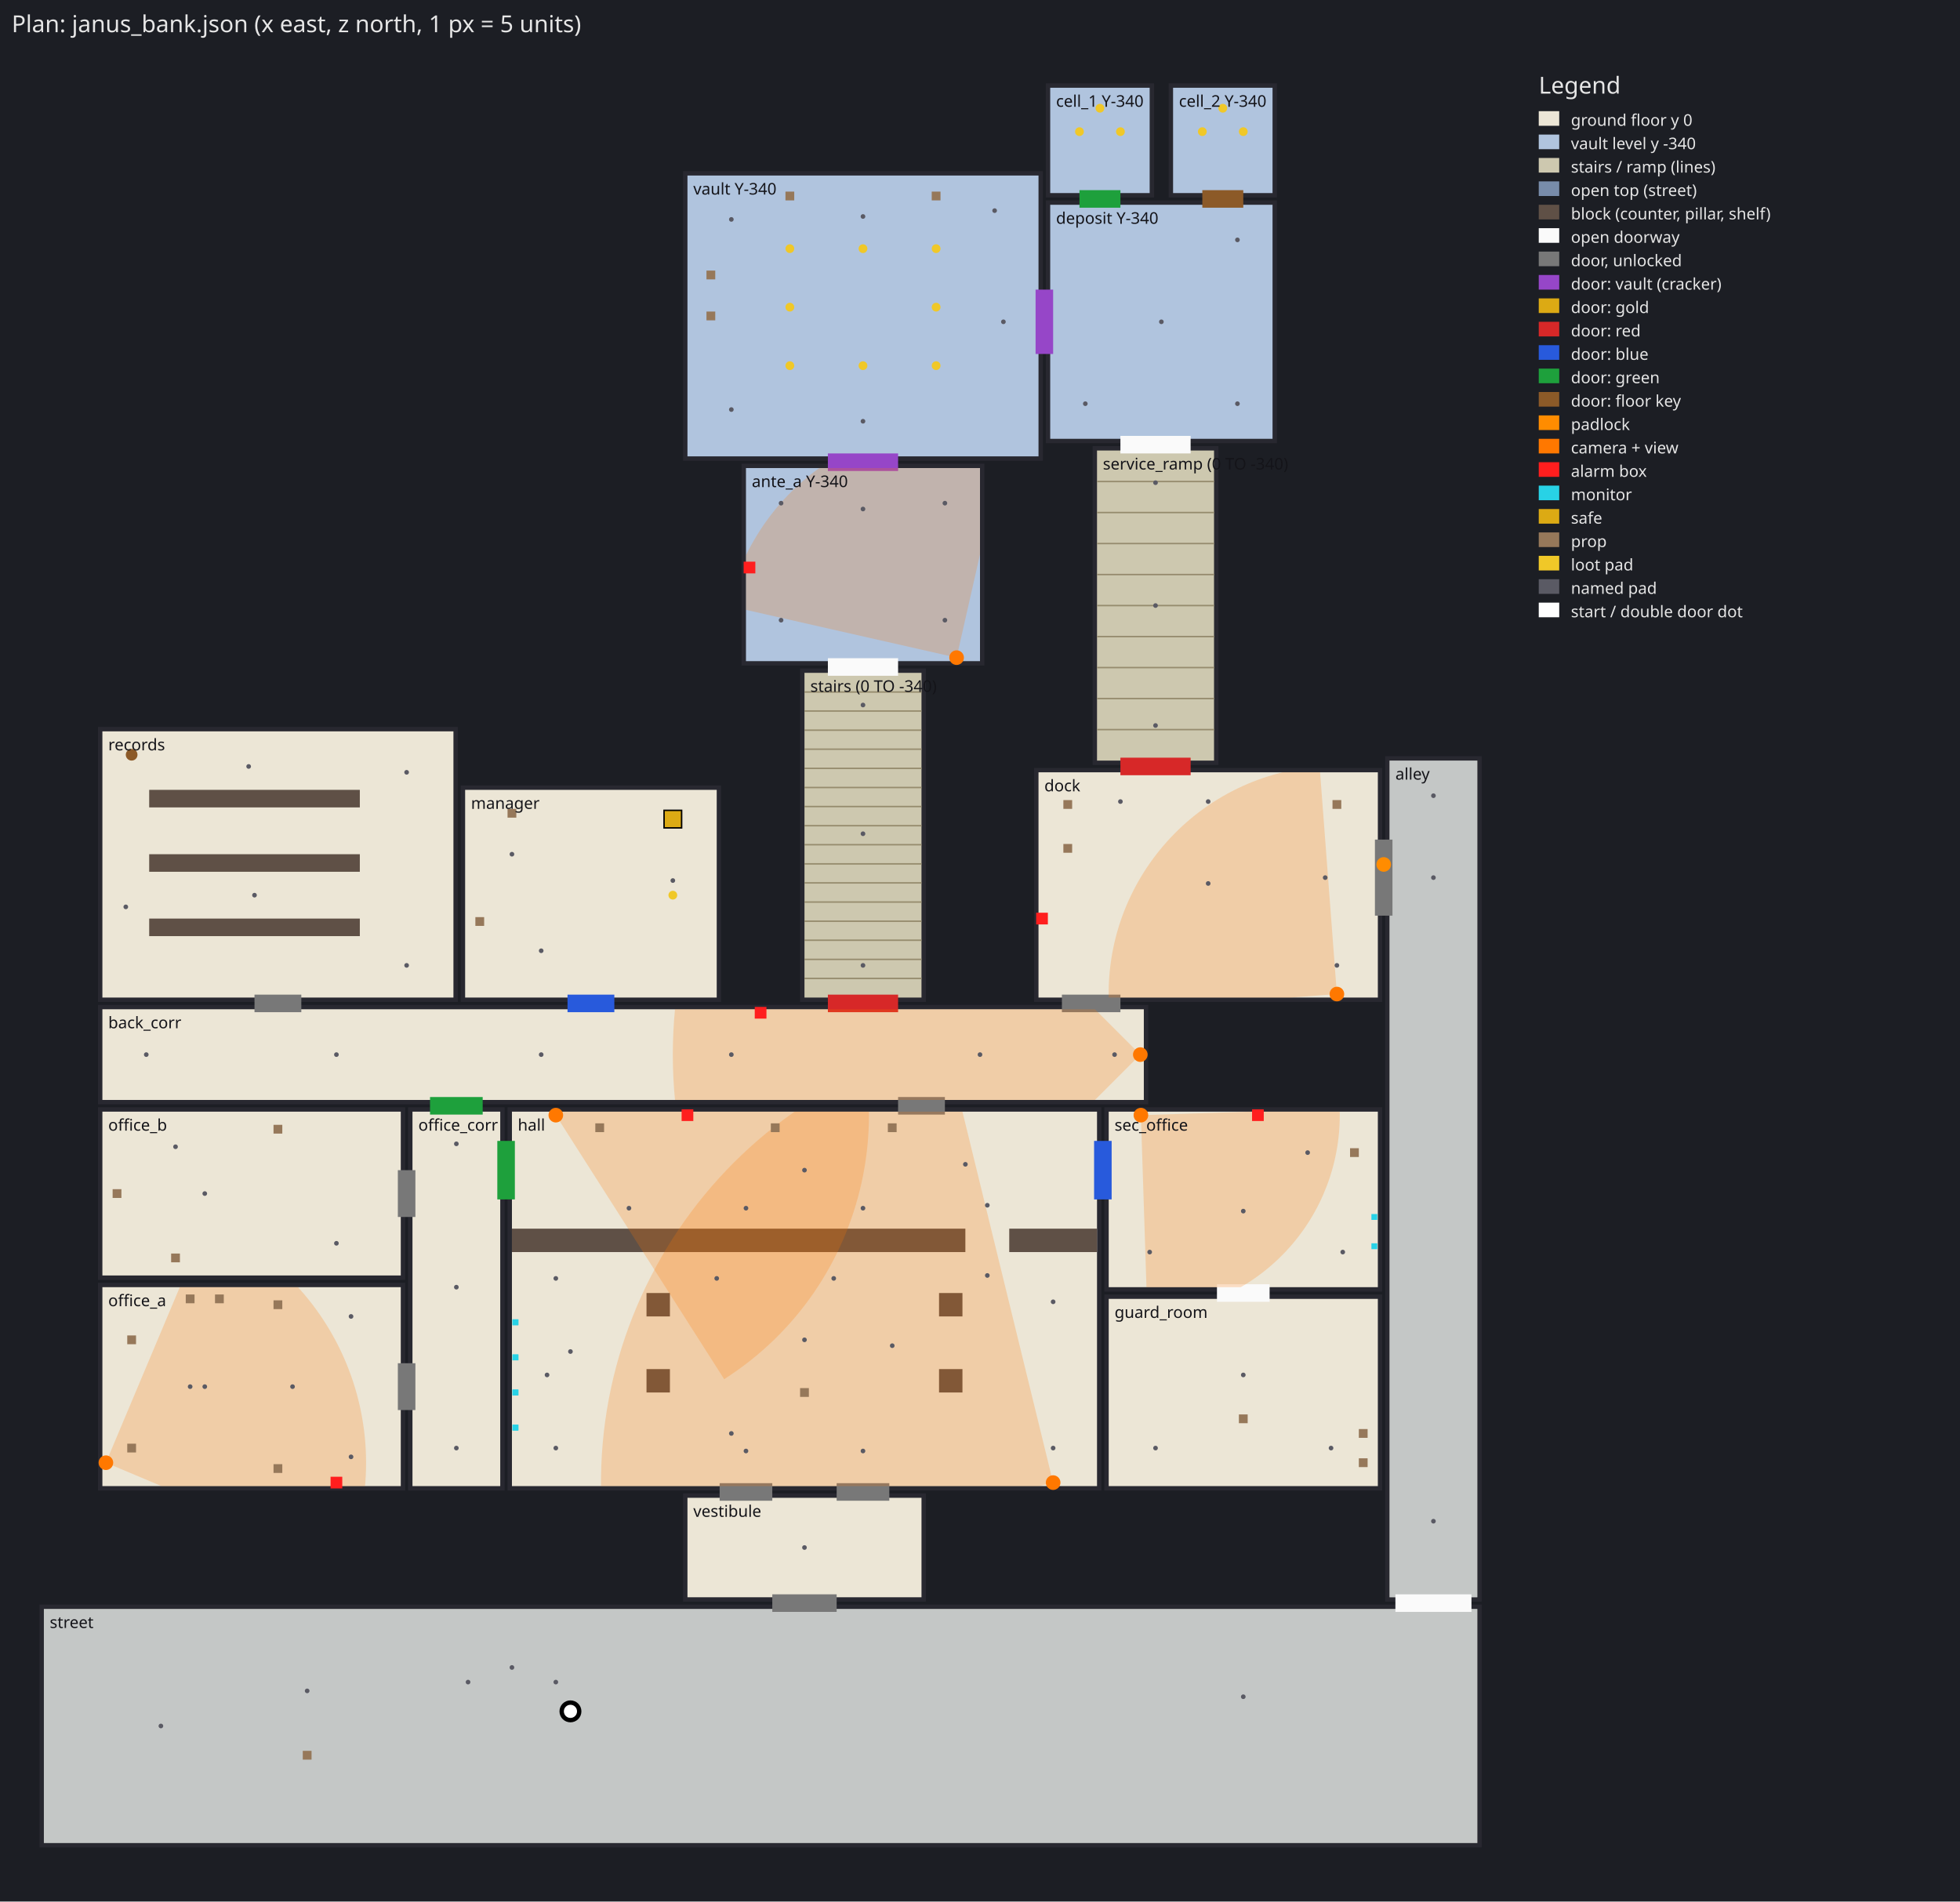
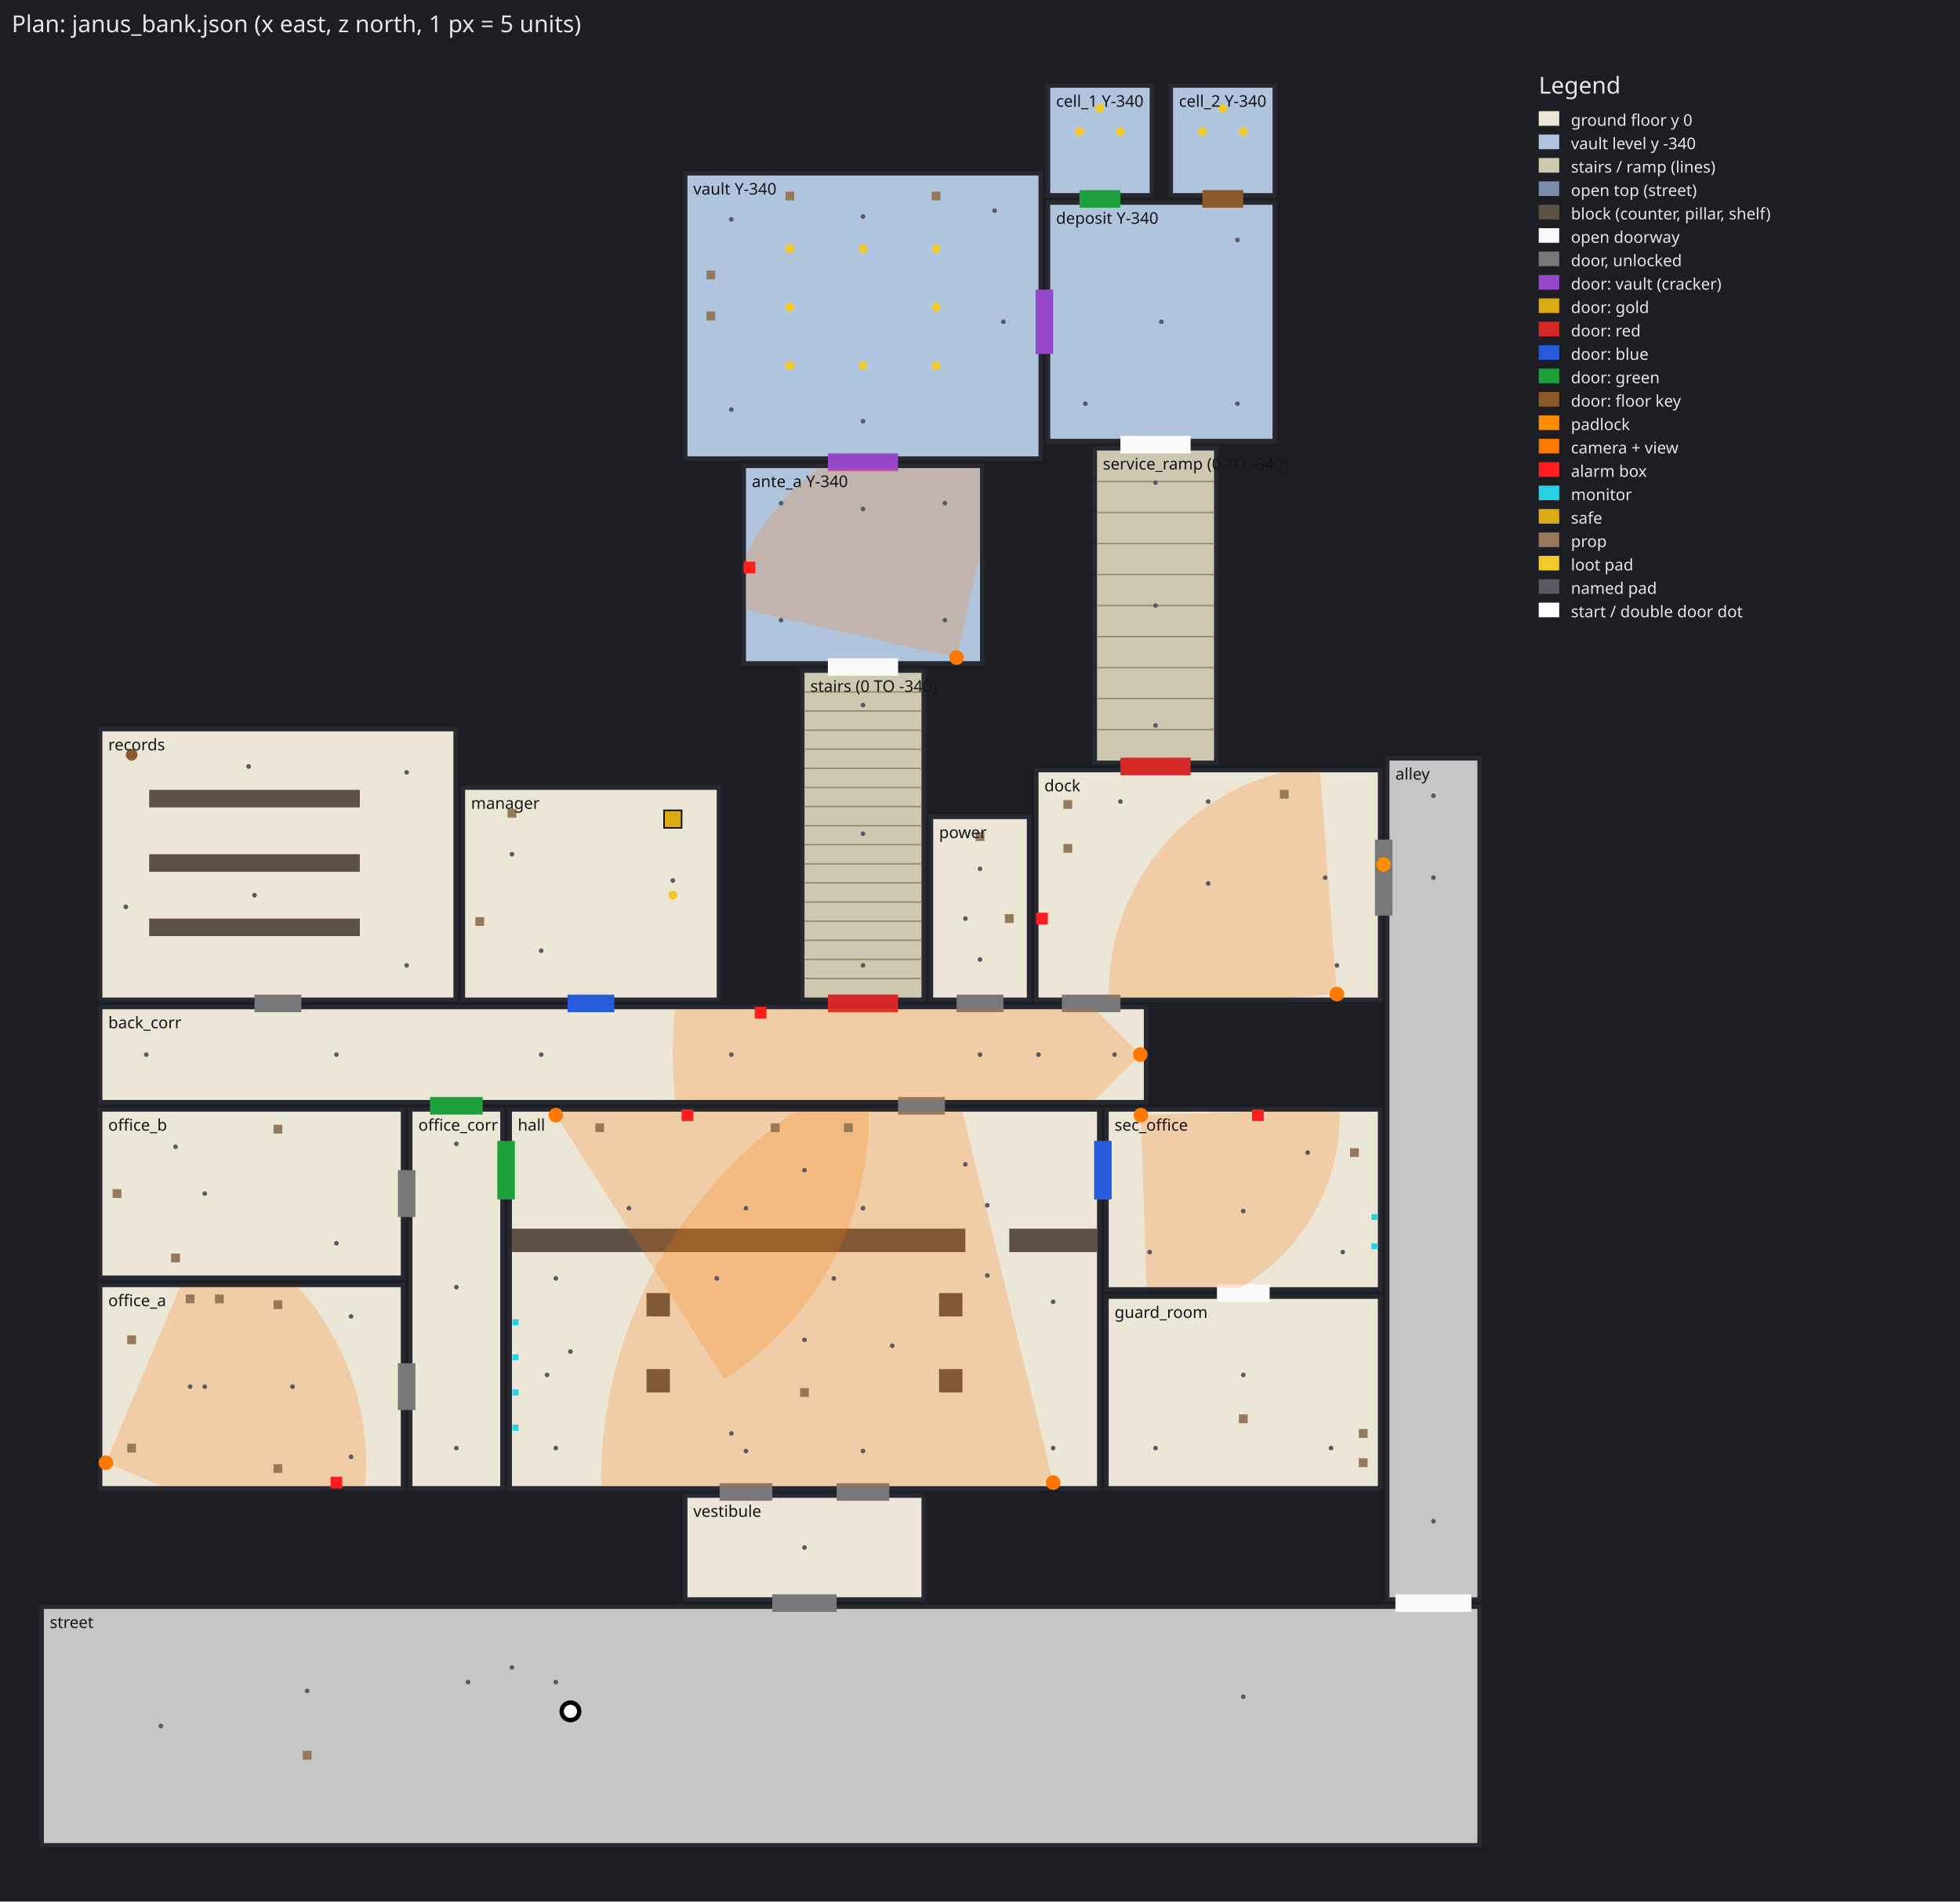
<svg xmlns="http://www.w3.org/2000/svg" width="1340" height="1300" font-family="sans-serif">
  <rect width="100%" height="100%" fill="rgb(28, 30, 36)" />
  <text x="8" y="22" fill="#e6e6e6" font-size="16">Plan: janus_bank.json (x east, z north, 1 px = 5 units)</text>
  <rect x="27.0" y="1097.0" width="986.0" height="166.0" fill="rgb(40, 40, 48)" />
  <rect x="30.0" y="1100.0" width="980.0" height="160.0" fill="rgb(236, 230, 214)" />
  <rect x="30.0" y="1100.0" width="980.0" height="160.0" fill="rgb(120, 140, 170)" fill-opacity="0.35" />
  <rect x="947.0" y="517.0" width="66.0" height="578.0" fill="rgb(40, 40, 48)" />
  <rect x="950.0" y="520.0" width="60.0" height="572.0" fill="rgb(236, 230, 214)" />
  <rect x="950.0" y="520.0" width="60.0" height="572.0" fill="rgb(120, 140, 170)" fill-opacity="0.35" />
  <rect x="467.0" y="1021.0" width="166.0" height="74.0" fill="rgb(40, 40, 48)" />
  <rect x="470.0" y="1024.0" width="160.0" height="68.0" fill="rgb(236, 230, 214)" />
  <rect x="347.0" y="757.0" width="406.0" height="262.0" fill="rgb(40, 40, 48)" />
  <rect x="350.0" y="760.0" width="400.0" height="256.0" fill="rgb(236, 230, 214)" />
  <rect x="350.0" y="840.0" width="310.0" height="16.0" fill="rgb(95, 80, 70)" />
  <rect x="690.0" y="840.0" width="60.0" height="16.0" fill="rgb(95, 80, 70)" />
  <rect x="442.0" y="936.0" width="16.0" height="16.0" fill="rgb(95, 80, 70)" />
  <rect x="642.0" y="936.0" width="16.0" height="16.0" fill="rgb(95, 80, 70)" />
  <rect x="442.0" y="884.0" width="16.0" height="16.0" fill="rgb(95, 80, 70)" />
  <rect x="642.0" y="884.0" width="16.0" height="16.0" fill="rgb(95, 80, 70)" />
  <rect x="279.0" y="757.0" width="66.0" height="262.0" fill="rgb(40, 40, 48)" />
  <rect x="282.0" y="760.0" width="60.0" height="256.0" fill="rgb(236, 230, 214)" />
  <rect x="67.0" y="877.0" width="210.0" height="142.0" fill="rgb(40, 40, 48)" />
  <rect x="70.0" y="880.0" width="204.0" height="136.0" fill="rgb(236, 230, 214)" />
  <rect x="67.0" y="757.0" width="210.0" height="118.0" fill="rgb(40, 40, 48)" />
  <rect x="70.0" y="760.0" width="204.0" height="112.0" fill="rgb(236, 230, 214)" />
  <rect x="67.0" y="687.0" width="718.0" height="68.0" fill="rgb(40, 40, 48)" />
  <rect x="70.0" y="690.0" width="712.0" height="62.0" fill="rgb(236, 230, 214)" />
  <rect x="67.0" y="497.0" width="246.0" height="188.0" fill="rgb(40, 40, 48)" />
  <rect x="70.0" y="500.0" width="240.0" height="182.0" fill="rgb(236, 230, 214)" />
  <rect x="102.0" y="628.0" width="144.0" height="12.0" fill="rgb(95, 80, 70)" />
  <rect x="102.0" y="584.0" width="144.0" height="12.0" fill="rgb(95, 80, 70)" />
  <rect x="102.0" y="540.0" width="144.0" height="12.0" fill="rgb(95, 80, 70)" />
  <rect x="315.0" y="537.0" width="178.0" height="148.0" fill="rgb(40, 40, 48)" />
  <rect x="318.0" y="540.0" width="172.0" height="142.0" fill="rgb(236, 230, 214)" />
  <rect x="755.0" y="757.0" width="190.0" height="126.0" fill="rgb(40, 40, 48)" />
  <rect x="758.0" y="760.0" width="184.0" height="120.0" fill="rgb(236, 230, 214)" />
  <rect x="755.0" y="885.0" width="190.0" height="134.0" fill="rgb(40, 40, 48)" />
  <rect x="758.0" y="888.0" width="184.0" height="128.0" fill="rgb(236, 230, 214)" />
  <rect x="707.0" y="525.0" width="238.0" height="160.0" fill="rgb(40, 40, 48)" />
  <rect x="710.0" y="528.0" width="232.0" height="154.0" fill="rgb(236, 230, 214)" />
  <rect x="547.0" y="457.0" width="86.0" height="228.0" fill="rgb(40, 40, 48)" />
  <rect x="550.0" y="460.0" width="80.0" height="222.0" fill="rgb(205, 200, 175)" />
  <line x1="550.0" y1="668.9" x2="630.0" y2="668.9" stroke="rgb(150,140,110)" stroke-width="1" />
  <line x1="550.0" y1="655.9" x2="630.0" y2="655.9" stroke="rgb(150,140,110)" stroke-width="1" />
  <line x1="550.0" y1="642.8" x2="630.0" y2="642.8" stroke="rgb(150,140,110)" stroke-width="1" />
  <line x1="550.0" y1="629.8" x2="630.0" y2="629.8" stroke="rgb(150,140,110)" stroke-width="1" />
  <line x1="550.0" y1="616.7" x2="630.0" y2="616.7" stroke="rgb(150,140,110)" stroke-width="1" />
  <line x1="550.0" y1="603.6" x2="630.0" y2="603.6" stroke="rgb(150,140,110)" stroke-width="1" />
  <line x1="550.0" y1="590.6" x2="630.0" y2="590.6" stroke="rgb(150,140,110)" stroke-width="1" />
  <line x1="550.0" y1="577.5" x2="630.0" y2="577.5" stroke="rgb(150,140,110)" stroke-width="1" />
  <line x1="550.0" y1="564.5" x2="630.0" y2="564.5" stroke="rgb(150,140,110)" stroke-width="1" />
  <line x1="550.0" y1="551.4" x2="630.0" y2="551.4" stroke="rgb(150,140,110)" stroke-width="1" />
  <line x1="550.0" y1="538.4" x2="630.0" y2="538.4" stroke="rgb(150,140,110)" stroke-width="1" />
  <line x1="550.0" y1="525.3" x2="630.0" y2="525.3" stroke="rgb(150,140,110)" stroke-width="1" />
  <line x1="550.0" y1="512.2" x2="630.0" y2="512.2" stroke="rgb(150,140,110)" stroke-width="1" />
  <line x1="550.0" y1="499.2" x2="630.0" y2="499.2" stroke="rgb(150,140,110)" stroke-width="1" />
  <line x1="550.0" y1="486.1" x2="630.0" y2="486.1" stroke="rgb(150,140,110)" stroke-width="1" />
  <line x1="550.0" y1="473.1" x2="630.0" y2="473.1" stroke="rgb(150,140,110)" stroke-width="1" />
  <rect x="507.0" y="317.0" width="166.0" height="138.0" fill="rgb(40, 40, 48)" />
  <rect x="510.0" y="320.0" width="160.0" height="132.0" fill="rgb(176, 196, 222)" />
  <rect x="467.0" y="117.0" width="246.0" height="198.0" fill="rgb(40, 40, 48)" />
  <rect x="470.0" y="120.0" width="240.0" height="192.0" fill="rgb(176, 196, 222)" />
  <rect x="715.0" y="137.0" width="158.0" height="166.0" fill="rgb(40, 40, 48)" />
  <rect x="718.0" y="140.0" width="152.0" height="160.0" fill="rgb(176, 196, 222)" />
  <rect x="715.0" y="57.0" width="74.0" height="78.0" fill="rgb(40, 40, 48)" />
  <rect x="718.0" y="60.0" width="68.0" height="72.0" fill="rgb(176, 196, 222)" />
  <rect x="799.0" y="57.0" width="74.0" height="78.0" fill="rgb(40, 40, 48)" />
  <rect x="802.0" y="60.0" width="68.0" height="72.0" fill="rgb(176, 196, 222)" />
  <rect x="747.0" y="305.0" width="86.0" height="218.0" fill="rgb(40, 40, 48)" />
  <rect x="750.0" y="308.0" width="80.0" height="212.0" fill="rgb(205, 200, 175)" />
  <line x1="750.0" y1="498.8" x2="830.0" y2="498.8" stroke="rgb(150,140,110)" stroke-width="1" />
  <line x1="750.0" y1="477.6" x2="830.0" y2="477.6" stroke="rgb(150,140,110)" stroke-width="1" />
  <line x1="750.0" y1="456.4" x2="830.0" y2="456.4" stroke="rgb(150,140,110)" stroke-width="1" />
  <line x1="750.0" y1="435.2" x2="830.0" y2="435.2" stroke="rgb(150,140,110)" stroke-width="1" />
  <line x1="750.0" y1="414.0" x2="830.0" y2="414.0" stroke="rgb(150,140,110)" stroke-width="1" />
  <line x1="750.0" y1="392.8" x2="830.0" y2="392.8" stroke="rgb(150,140,110)" stroke-width="1" />
  <line x1="750.0" y1="371.6" x2="830.0" y2="371.6" stroke="rgb(150,140,110)" stroke-width="1" />
  <line x1="750.0" y1="350.4" x2="830.0" y2="350.4" stroke="rgb(150,140,110)" stroke-width="1" />
  <line x1="750.0" y1="329.2" x2="830.0" y2="329.2" stroke="rgb(150,140,110)" stroke-width="1" />
+   <rect x="635.0" y="557.0" width="70.0" height="128.0" fill="rgb(40, 40, 48)" />
+   <rect x="638.0" y="560.0" width="64.0" height="122.0" fill="rgb(236, 230, 214)" />
  <rect x="954.0" y="1090.0" width="52.0" height="12.0" fill="rgb(250, 250, 250)" />
  <rect x="528.0" y="1090.0" width="44.0" height="12.0" fill="rgb(120, 120, 120)" />
  <rect x="492.0" y="1014.0" width="36.0" height="12.0" fill="rgb(120, 120, 120)" />
  <rect x="572.0" y="1014.0" width="36.0" height="12.0" fill="rgb(120, 120, 120)" />
  <rect x="340.0" y="780.0" width="12.0" height="40.0" fill="rgb(30, 160, 60)" />
  <rect x="748.0" y="780.0" width="12.0" height="40.0" fill="rgb(40, 90, 220)" />
  <rect x="614.0" y="750.0" width="32.0" height="12.0" fill="rgb(120, 120, 120)" />
  <rect x="272.0" y="932.0" width="12.0" height="32.0" fill="rgb(120, 120, 120)" />
  <rect x="272.0" y="800.0" width="12.0" height="32.0" fill="rgb(120, 120, 120)" />
  <rect x="294.0" y="750.0" width="36.0" height="12.0" fill="rgb(30, 160, 60)" />
  <rect x="832.0" y="878.0" width="36.0" height="12.0" fill="rgb(250, 250, 250)" />
  <rect x="174.0" y="680.0" width="32.0" height="12.0" fill="rgb(120, 120, 120)" />
  <rect x="388.0" y="680.0" width="32.0" height="12.0" fill="rgb(40, 90, 220)" />
  <rect x="566.0" y="680.0" width="48.0" height="12.0" fill="rgb(215, 40, 40)" />
  <rect x="726.0" y="680.0" width="40.0" height="12.0" fill="rgb(120, 120, 120)" />
  <rect x="940.0" y="574.0" width="12.0" height="52.0" fill="rgb(120, 120, 120)" />
  <circle cx="946.0" cy="591.0" r="5" fill="rgb(255,140,0)" />
  <rect x="566.0" y="450.0" width="48.0" height="12.0" fill="rgb(250, 250, 250)" />
  <rect x="566.0" y="310.0" width="48.0" height="12.0" fill="rgb(150, 70, 200)" />
  <rect x="708.0" y="198.0" width="12.0" height="44.0" fill="rgb(150, 70, 200)" />
  <rect x="738.0" y="130.0" width="28.0" height="12.0" fill="rgb(30, 160, 60)" />
  <rect x="822.0" y="130.0" width="28.0" height="12.0" fill="rgb(140, 90, 40)" />
  <rect x="766.0" y="518.0" width="48.0" height="12.0" fill="rgb(215, 40, 40)" />
  <rect x="766.0" y="298.0" width="48.0" height="12.0" fill="rgb(250, 250, 250)" />
+   <rect x="654.0" y="680.0" width="32.0" height="12.0" fill="rgb(120, 120, 120)" />
  <rect x="207.0" y="1197.0" width="6" height="6" fill="rgb(150,120,90)" />
  <circle cx="350.0" cy="1140.0" r="1.6" fill="rgb(90, 90, 100)" />
  <circle cx="380.0" cy="1150.0" r="1.6" fill="rgb(90, 90, 100)" />
  <circle cx="320.0" cy="1150.0" r="1.6" fill="rgb(90, 90, 100)" />
  <circle cx="210.0" cy="1156.0" r="1.6" fill="rgb(90, 90, 100)" />
  <circle cx="850.0" cy="1160.0" r="1.6" fill="rgb(90, 90, 100)" />
  <circle cx="110.0" cy="1180.0" r="1.6" fill="rgb(90, 90, 100)" />
  <circle cx="980.0" cy="1040.0" r="1.6" fill="rgb(90, 90, 100)" />
  <circle cx="980.0" cy="600.0" r="1.6" fill="rgb(90, 90, 100)" />
  <circle cx="980.0" cy="544.0" r="1.6" fill="rgb(90, 90, 100)" />
  <circle cx="550.0" cy="1058.0" r="1.6" fill="rgb(90, 90, 100)" />
  <clipPath id="clip_cam_hall_s">
    <rect x="350.0" y="760.0" width="400.0" height="256.0" />
  </clipPath>
  <path d="M720.0 1013.6 L419.8 1087.0 A309.1 309.1 0 0 1 646.6 713.4 Z" fill="rgb(255, 120, 0)" fill-opacity="0.22" clip-path="url(#clip_cam_hall_s)" />
  <circle cx="720.0" cy="1013.6" r="5" fill="rgb(255, 120, 0)" />
  <clipPath id="clip_cam_hall_n">
    <rect x="350.0" y="760.0" width="400.0" height="256.0" />
  </clipPath>
  <path d="M380.0 762.4 L560.5 647.3 A214.1 214.1 0 0 1 495.1 942.9 Z" fill="rgb(255, 120, 0)" fill-opacity="0.22" clip-path="url(#clip_cam_hall_n)" />
  <circle cx="380.0" cy="762.4" r="5" fill="rgb(255, 120, 0)" />
  <rect x="466.0" y="758.4" width="8" height="8" fill="rgb(255, 30, 30)" />
  <rect x="350.4" y="974.0" width="4" height="4" fill="rgb(40, 210, 230)" />
  <rect x="350.4" y="950.0" width="4" height="4" fill="rgb(40, 210, 230)" />
  <rect x="350.4" y="926.0" width="4" height="4" fill="rgb(40, 210, 230)" />
  <rect x="350.4" y="902.0" width="4" height="4" fill="rgb(40, 210, 230)" />
  <rect x="350.4" y="974.0" width="4" height="4" fill="rgb(40, 210, 230)" />
  <rect x="350.4" y="950.0" width="4" height="4" fill="rgb(40, 210, 230)" />
  <rect x="350.4" y="926.0" width="4" height="4" fill="rgb(40, 210, 230)" />
  <rect x="350.4" y="902.0" width="4" height="4" fill="rgb(40, 210, 230)" />
  <rect x="407.0" y="768.0" width="6" height="6" fill="rgb(150,120,90)" />
  <rect x="527.0" y="768.0" width="6" height="6" fill="rgb(150,120,90)" />
-   <rect x="607.0" y="768.0" width="6" height="6" fill="rgb(150,120,90)" />
+   <rect x="577.0" y="768.0" width="6" height="6" fill="rgb(150,120,90)" />
  <rect x="547.0" y="949.0" width="6" height="6" fill="rgb(150,120,90)" />
  <circle cx="675.0" cy="872.0" r="1.6" fill="rgb(90, 90, 100)" />
  <circle cx="675.0" cy="824.0" r="1.6" fill="rgb(90, 90, 100)" />
  <circle cx="430.0" cy="826.0" r="1.6" fill="rgb(90, 90, 100)" />
  <circle cx="510.0" cy="826.0" r="1.6" fill="rgb(90, 90, 100)" />
  <circle cx="590.0" cy="826.0" r="1.6" fill="rgb(90, 90, 100)" />
  <circle cx="550.0" cy="800.0" r="1.6" fill="rgb(90, 90, 100)" />
  <circle cx="660.0" cy="796.0" r="1.6" fill="rgb(90, 90, 100)" />
  <circle cx="490.0" cy="874.0" r="1.6" fill="rgb(90, 90, 100)" />
  <circle cx="570.0" cy="874.0" r="1.6" fill="rgb(90, 90, 100)" />
  <circle cx="610.0" cy="920.0" r="1.6" fill="rgb(90, 90, 100)" />
  <circle cx="500.0" cy="980.0" r="1.6" fill="rgb(90, 90, 100)" />
  <circle cx="390.0" cy="924.0" r="1.6" fill="rgb(90, 90, 100)" />
  <circle cx="550.0" cy="916.0" r="1.6" fill="rgb(90, 90, 100)" />
  <circle cx="380.0" cy="990.0" r="1.6" fill="rgb(90, 90, 100)" />
  <circle cx="720.0" cy="990.0" r="1.6" fill="rgb(90, 90, 100)" />
  <circle cx="720.0" cy="890.0" r="1.6" fill="rgb(90, 90, 100)" />
  <circle cx="380.0" cy="874.0" r="1.6" fill="rgb(90, 90, 100)" />
  <circle cx="510.0" cy="992.0" r="1.6" fill="rgb(90, 90, 100)" />
  <circle cx="590.0" cy="992.0" r="1.6" fill="rgb(90, 90, 100)" />
  <circle cx="374.0" cy="940.0" r="1.6" fill="rgb(90, 90, 100)" />
  <circle cx="312.0" cy="990.0" r="1.6" fill="rgb(90, 90, 100)" />
  <circle cx="312.0" cy="880.0" r="1.6" fill="rgb(90, 90, 100)" />
  <circle cx="312.0" cy="782.0" r="1.6" fill="rgb(90, 90, 100)" />
  <clipPath id="clip_cam_offices">
    <rect x="70.0" y="880.0" width="204.0" height="136.0" />
  </clipPath>
  <path d="M72.4 1000.0 L141.4 836.1 A177.8 177.8 0 0 1 236.3 1069.0 Z" fill="rgb(255, 120, 0)" fill-opacity="0.22" clip-path="url(#clip_cam_offices)" />
  <circle cx="72.4" cy="1000.0" r="5" fill="rgb(255, 120, 0)" />
  <rect x="226.0" y="1009.6" width="8" height="8" fill="rgb(255, 30, 30)" />
  <rect x="87.0" y="987.0" width="6" height="6" fill="rgb(150,120,90)" />
  <rect x="87.0" y="913.0" width="6" height="6" fill="rgb(150,120,90)" />
  <rect x="187.0" y="1001.0" width="6" height="6" fill="rgb(150,120,90)" />
  <rect x="187.0" y="889.0" width="6" height="6" fill="rgb(150,120,90)" />
  <rect x="127.0" y="885.0" width="6" height="6" fill="rgb(150,120,90)" />
  <rect x="147.0" y="885.0" width="6" height="6" fill="rgb(150,120,90)" />
  <circle cx="200.0" cy="948.0" r="1.6" fill="rgb(90, 90, 100)" />
  <circle cx="140.0" cy="948.0" r="1.6" fill="rgb(90, 90, 100)" />
  <circle cx="240.0" cy="900.0" r="1.6" fill="rgb(90, 90, 100)" />
  <circle cx="240.0" cy="996.0" r="1.6" fill="rgb(90, 90, 100)" />
  <circle cx="130.0" cy="948.0" r="1.6" fill="rgb(90, 90, 100)" />
  <rect x="117.0" y="857.0" width="6" height="6" fill="rgb(150,120,90)" />
  <rect x="187.0" y="769.0" width="6" height="6" fill="rgb(150,120,90)" />
  <rect x="77.0" y="813.0" width="6" height="6" fill="rgb(150,120,90)" />
  <circle cx="140.0" cy="816.0" r="1.6" fill="rgb(90, 90, 100)" />
  <circle cx="230.0" cy="850.0" r="1.6" fill="rgb(90, 90, 100)" />
  <circle cx="120.0" cy="784.0" r="1.6" fill="rgb(90, 90, 100)" />
  <clipPath id="clip_cam_corridor">
    <rect x="70.0" y="690.0" width="712.0" height="62.0" />
  </clipPath>
  <path d="M779.6 721.0 L553.6 947.0 A319.6 319.6 0 0 1 553.6 495.0 Z" fill="rgb(255, 120, 0)" fill-opacity="0.22" clip-path="url(#clip_cam_corridor)" />
  <circle cx="779.6" cy="721.0" r="5" fill="rgb(255, 120, 0)" />
  <rect x="516.0" y="688.4" width="8" height="8" fill="rgb(255, 30, 30)" />
  <circle cx="100.0" cy="721.0" r="1.6" fill="rgb(90, 90, 100)" />
  <circle cx="230.0" cy="721.0" r="1.6" fill="rgb(90, 90, 100)" />
  <circle cx="370.0" cy="721.0" r="1.6" fill="rgb(90, 90, 100)" />
  <circle cx="500.0" cy="721.0" r="1.6" fill="rgb(90, 90, 100)" />
  <circle cx="670.0" cy="721.0" r="1.6" fill="rgb(90, 90, 100)" />
  <circle cx="762.0" cy="721.0" r="1.6" fill="rgb(90, 90, 100)" />
+   <circle cx="710.0" cy="721.0" r="1.6" fill="rgb(90, 90, 100)" />
  <circle cx="90.0" cy="516.0" r="4" fill="rgb(140, 90, 40)" />
  <circle cx="278.0" cy="660.0" r="1.6" fill="rgb(90, 90, 100)" />
  <circle cx="278.0" cy="528.0" r="1.6" fill="rgb(90, 90, 100)" />
  <circle cx="170.0" cy="524.0" r="1.6" fill="rgb(90, 90, 100)" />
  <circle cx="86.0" cy="620.0" r="1.6" fill="rgb(90, 90, 100)" />
  <circle cx="174.0" cy="612.0" r="1.6" fill="rgb(90, 90, 100)" />
  <rect x="454.0" y="554.0" width="12" height="12" fill="rgb(220,170,20)" stroke="black" />
  <rect x="347.0" y="553.0" width="6" height="6" fill="rgb(150,120,90)" />
  <rect x="325.0" y="627.0" width="6" height="6" fill="rgb(150,120,90)" />
  <circle cx="350.0" cy="584.0" r="1.6" fill="rgb(90, 90, 100)" />
  <circle cx="370.0" cy="650.0" r="1.6" fill="rgb(90, 90, 100)" />
  <circle cx="460.0" cy="602.0" r="1.6" fill="rgb(90, 90, 100)" />
  <circle cx="460.0" cy="612.0" r="3" fill="rgb(240, 200, 40)" />
  <clipPath id="clip_cam_security">
    <rect x="758.0" y="760.0" width="184.0" height="120.0" />
  </clipPath>
  <path d="M780.0 762.4 L915.9 758.0 A135.9 135.9 0 0 1 784.4 898.3 Z" fill="rgb(255, 120, 0)" fill-opacity="0.22" clip-path="url(#clip_cam_security)" />
  <circle cx="780.0" cy="762.4" r="5" fill="rgb(255, 120, 0)" />
  <rect x="856.0" y="758.4" width="8" height="8" fill="rgb(255, 30, 30)" />
  <rect x="923.0" y="785.0" width="6" height="6" fill="rgb(150,120,90)" />
  <rect x="937.6" y="850.0" width="4" height="4" fill="rgb(40, 210, 230)" />
  <rect x="937.6" y="830.0" width="4" height="4" fill="rgb(40, 210, 230)" />
  <circle cx="894.0" cy="788.0" r="1.6" fill="rgb(90, 90, 100)" />
  <circle cx="850.0" cy="828.0" r="1.6" fill="rgb(90, 90, 100)" />
  <circle cx="786.0" cy="856.0" r="1.6" fill="rgb(90, 90, 100)" />
  <circle cx="918.0" cy="856.0" r="1.6" fill="rgb(90, 90, 100)" />
  <rect x="929.0" y="997.0" width="6" height="6" fill="rgb(150,120,90)" />
  <rect x="929.0" y="977.0" width="6" height="6" fill="rgb(150,120,90)" />
  <rect x="847.0" y="967.0" width="6" height="6" fill="rgb(150,120,90)" />
  <circle cx="790.0" cy="990.0" r="1.6" fill="rgb(90, 90, 100)" />
  <circle cx="910.0" cy="990.0" r="1.6" fill="rgb(90, 90, 100)" />
  <circle cx="850.0" cy="940.0" r="1.6" fill="rgb(90, 90, 100)" />
  <clipPath id="clip_cam_dock">
    <rect x="710.0" y="528.0" width="232.0" height="154.0" />
  </clipPath>
  <path d="M914.0 679.6 L758.4 691.4 A156.0 156.0 0 0 1 902.2 524.0 Z" fill="rgb(255, 120, 0)" fill-opacity="0.22" clip-path="url(#clip_cam_dock)" />
  <circle cx="914.0" cy="679.6" r="5" fill="rgb(255, 120, 0)" />
  <rect x="708.4" y="624.0" width="8" height="8" fill="rgb(255, 30, 30)" />
  <rect x="727.0" y="577.0" width="6" height="6" fill="rgb(150,120,90)" />
  <rect x="727.0" y="547.0" width="6" height="6" fill="rgb(150,120,90)" />
-   <rect x="911.0" y="547.0" width="6" height="6" fill="rgb(150,120,90)" />
+   <rect x="875.0" y="540.0" width="6" height="6" fill="rgb(150,120,90)" />
  <circle cx="826.0" cy="604.0" r="1.6" fill="rgb(90, 90, 100)" />
  <circle cx="906.0" cy="600.0" r="1.6" fill="rgb(90, 90, 100)" />
  <circle cx="766.0" cy="548.0" r="1.6" fill="rgb(90, 90, 100)" />
  <circle cx="914.0" cy="660.0" r="1.6" fill="rgb(90, 90, 100)" />
  <circle cx="826.0" cy="548.0" r="1.6" fill="rgb(90, 90, 100)" />
  <circle cx="590.0" cy="660.0" r="1.6" fill="rgb(90, 90, 100)" />
  <circle cx="590.0" cy="570.0" r="1.6" fill="rgb(90, 90, 100)" />
  <circle cx="590.0" cy="482.0" r="1.6" fill="rgb(90, 90, 100)" />
  <clipPath id="clip_cam_vault">
    <rect x="510.0" y="320.0" width="160.0" height="132.0" />
  </clipPath>
  <path d="M654.0 449.6 L497.9 414.2 A160.1 160.1 0 0 1 689.4 293.5 Z" fill="rgb(255, 120, 0)" fill-opacity="0.22" clip-path="url(#clip_cam_vault)" />
  <circle cx="654.0" cy="449.6" r="5" fill="rgb(255, 120, 0)" />
  <rect x="508.4" y="384.0" width="8" height="8" fill="rgb(255, 30, 30)" />
  <circle cx="590.0" cy="348.0" r="1.6" fill="rgb(90, 90, 100)" />
  <circle cx="534.0" cy="424.0" r="1.6" fill="rgb(90, 90, 100)" />
  <circle cx="646.0" cy="424.0" r="1.6" fill="rgb(90, 90, 100)" />
  <circle cx="534.0" cy="344.0" r="1.6" fill="rgb(90, 90, 100)" />
  <circle cx="646.0" cy="344.0" r="1.6" fill="rgb(90, 90, 100)" />
  <rect x="483.0" y="213.0" width="6" height="6" fill="rgb(150,120,90)" />
  <rect x="483.0" y="185.0" width="6" height="6" fill="rgb(150,120,90)" />
  <rect x="537.0" y="131.0" width="6" height="6" fill="rgb(150,120,90)" />
  <rect x="637.0" y="131.0" width="6" height="6" fill="rgb(150,120,90)" />
  <circle cx="590.0" cy="288.0" r="1.6" fill="rgb(90, 90, 100)" />
  <circle cx="686.0" cy="220.0" r="1.6" fill="rgb(90, 90, 100)" />
  <circle cx="590.0" cy="148.0" r="1.6" fill="rgb(90, 90, 100)" />
  <circle cx="500.0" cy="280.0" r="1.6" fill="rgb(90, 90, 100)" />
  <circle cx="500.0" cy="150.0" r="1.6" fill="rgb(90, 90, 100)" />
  <circle cx="680.0" cy="144.0" r="1.6" fill="rgb(90, 90, 100)" />
  <circle cx="540.0" cy="250.0" r="3" fill="rgb(240, 200, 40)" />
  <circle cx="590.0" cy="250.0" r="3" fill="rgb(240, 200, 40)" />
  <circle cx="640.0" cy="250.0" r="3" fill="rgb(240, 200, 40)" />
  <circle cx="540.0" cy="210.0" r="3" fill="rgb(240, 200, 40)" />
  <circle cx="640.0" cy="210.0" r="3" fill="rgb(240, 200, 40)" />
  <circle cx="540.0" cy="170.0" r="3" fill="rgb(240, 200, 40)" />
  <circle cx="590.0" cy="170.0" r="3" fill="rgb(240, 200, 40)" />
  <circle cx="640.0" cy="170.0" r="3" fill="rgb(240, 200, 40)" />
  <circle cx="794.0" cy="220.0" r="1.6" fill="rgb(90, 90, 100)" />
  <circle cx="742.0" cy="276.0" r="1.6" fill="rgb(90, 90, 100)" />
  <circle cx="846.0" cy="276.0" r="1.6" fill="rgb(90, 90, 100)" />
  <circle cx="846.0" cy="164.0" r="1.6" fill="rgb(90, 90, 100)" />
  <circle cx="738.0" cy="90.0" r="3" fill="rgb(240, 200, 40)" />
  <circle cx="766.0" cy="90.0" r="3" fill="rgb(240, 200, 40)" />
  <circle cx="752.0" cy="74.0" r="3" fill="rgb(240, 200, 40)" />
  <circle cx="822.0" cy="90.0" r="3" fill="rgb(240, 200, 40)" />
  <circle cx="850.0" cy="90.0" r="3" fill="rgb(240, 200, 40)" />
  <circle cx="836.0" cy="74.0" r="3" fill="rgb(240, 200, 40)" />
  <circle cx="790.0" cy="496.0" r="1.6" fill="rgb(90, 90, 100)" />
  <circle cx="790.0" cy="414.0" r="1.6" fill="rgb(90, 90, 100)" />
  <circle cx="790.0" cy="330.0" r="1.6" fill="rgb(90, 90, 100)" />
+   <rect x="667.0" y="569.0" width="6" height="6" fill="rgb(150,120,90)" />
+   <rect x="687.0" y="625.0" width="6" height="6" fill="rgb(150,120,90)" />
+   <circle cx="670.0" cy="656.0" r="1.6" fill="rgb(90, 90, 100)" />
+   <circle cx="670.0" cy="594.0" r="1.6" fill="rgb(90, 90, 100)" />
+   <circle cx="660.0" cy="628.0" r="1.6" fill="rgb(90, 90, 100)" />
  <circle cx="390.0" cy="1170.0" r="6" fill="white" stroke="black" stroke-width="3" />
  <text x="34.0" y="1113.0" font-size="11" fill="rgb(20, 20, 25)">street</text>
  <text x="954.0" y="533.0" font-size="11" fill="rgb(20, 20, 25)">alley</text>
  <text x="474.0" y="1037.0" font-size="11" fill="rgb(20, 20, 25)">vestibule</text>
  <text x="354.0" y="773.0" font-size="11" fill="rgb(20, 20, 25)">hall</text>
  <text x="286.0" y="773.0" font-size="11" fill="rgb(20, 20, 25)">office_corr</text>
  <text x="74.0" y="893.0" font-size="11" fill="rgb(20, 20, 25)">office_a</text>
  <text x="74.0" y="773.0" font-size="11" fill="rgb(20, 20, 25)">office_b</text>
  <text x="74.0" y="703.0" font-size="11" fill="rgb(20, 20, 25)">back_corr</text>
  <text x="74.0" y="513.0" font-size="11" fill="rgb(20, 20, 25)">records</text>
  <text x="322.0" y="553.0" font-size="11" fill="rgb(20, 20, 25)">manager</text>
  <text x="762.0" y="773.0" font-size="11" fill="rgb(20, 20, 25)">sec_office</text>
  <text x="762.0" y="901.0" font-size="11" fill="rgb(20, 20, 25)">guard_room</text>
  <text x="714.0" y="541.0" font-size="11" fill="rgb(20, 20, 25)">dock</text>
  <text x="554.0" y="473.0" font-size="11" fill="rgb(20, 20, 25)">stairs (0 TO -340)</text>
  <text x="514.0" y="333.0" font-size="11" fill="rgb(20, 20, 25)">ante_a Y-340</text>
  <text x="474.0" y="133.0" font-size="11" fill="rgb(20, 20, 25)">vault Y-340</text>
  <text x="722.0" y="153.0" font-size="11" fill="rgb(20, 20, 25)">deposit Y-340</text>
  <text x="722.0" y="73.0" font-size="11" fill="rgb(20, 20, 25)">cell_1 Y-340</text>
  <text x="806.0" y="73.0" font-size="11" fill="rgb(20, 20, 25)">cell_2 Y-340</text>
  <text x="754.0" y="321.0" font-size="11" fill="rgb(20, 20, 25)">service_ramp (0 TO -340)</text>
+   <text x="642.0" y="573.0" font-size="11" fill="rgb(20, 20, 25)">power</text>
  <text x="1052" y="64" fill="#e6e6e6" font-size="16">Legend</text>
  <rect x="1052" y="76" width="14" height="10" fill="rgb(236, 230, 214)" />
  <text x="1074" y="86" fill="#e6e6e6" font-size="11">ground floor y 0</text>
  <rect x="1052" y="92" width="14" height="10" fill="rgb(176, 196, 222)" />
  <text x="1074" y="102" fill="#e6e6e6" font-size="11">vault level y -340</text>
  <rect x="1052" y="108" width="14" height="10" fill="rgb(205, 200, 175)" />
  <text x="1074" y="118" fill="#e6e6e6" font-size="11">stairs / ramp (lines)</text>
  <rect x="1052" y="124" width="14" height="10" fill="rgb(120, 140, 170)" />
  <text x="1074" y="134" fill="#e6e6e6" font-size="11">open top (street)</text>
  <rect x="1052" y="140" width="14" height="10" fill="rgb(95, 80, 70)" />
  <text x="1074" y="150" fill="#e6e6e6" font-size="11">block (counter, pillar, shelf)</text>
  <rect x="1052" y="156" width="14" height="10" fill="rgb(250, 250, 250)" />
  <text x="1074" y="166" fill="#e6e6e6" font-size="11">open doorway</text>
  <rect x="1052" y="172" width="14" height="10" fill="rgb(120, 120, 120)" />
  <text x="1074" y="182" fill="#e6e6e6" font-size="11">door, unlocked</text>
  <rect x="1052" y="188" width="14" height="10" fill="rgb(150, 70, 200)" />
  <text x="1074" y="198" fill="#e6e6e6" font-size="11">door: vault (cracker)</text>
  <rect x="1052" y="204" width="14" height="10" fill="rgb(220, 170, 20)" />
  <text x="1074" y="214" fill="#e6e6e6" font-size="11">door: gold</text>
  <rect x="1052" y="220" width="14" height="10" fill="rgb(215, 40, 40)" />
  <text x="1074" y="230" fill="#e6e6e6" font-size="11">door: red</text>
  <rect x="1052" y="236" width="14" height="10" fill="rgb(40, 90, 220)" />
  <text x="1074" y="246" fill="#e6e6e6" font-size="11">door: blue</text>
  <rect x="1052" y="252" width="14" height="10" fill="rgb(30, 160, 60)" />
  <text x="1074" y="262" fill="#e6e6e6" font-size="11">door: green</text>
  <rect x="1052" y="268" width="14" height="10" fill="rgb(140, 90, 40)" />
  <text x="1074" y="278" fill="#e6e6e6" font-size="11">door: floor key</text>
  <rect x="1052" y="284" width="14" height="10" fill="rgb(255, 140, 0)" />
  <text x="1074" y="294" fill="#e6e6e6" font-size="11">padlock</text>
  <rect x="1052" y="300" width="14" height="10" fill="rgb(255, 120, 0)" />
  <text x="1074" y="310" fill="#e6e6e6" font-size="11">camera + view</text>
  <rect x="1052" y="316" width="14" height="10" fill="rgb(255, 30, 30)" />
  <text x="1074" y="326" fill="#e6e6e6" font-size="11">alarm box</text>
  <rect x="1052" y="332" width="14" height="10" fill="rgb(40, 210, 230)" />
  <text x="1074" y="342" fill="#e6e6e6" font-size="11">monitor</text>
  <rect x="1052" y="348" width="14" height="10" fill="rgb(220, 170, 20)" />
  <text x="1074" y="358" fill="#e6e6e6" font-size="11">safe</text>
  <rect x="1052" y="364" width="14" height="10" fill="rgb(150, 120, 90)" />
  <text x="1074" y="374" fill="#e6e6e6" font-size="11">prop</text>
  <rect x="1052" y="380" width="14" height="10" fill="rgb(240, 200, 40)" />
  <text x="1074" y="390" fill="#e6e6e6" font-size="11">loot pad</text>
  <rect x="1052" y="396" width="14" height="10" fill="rgb(90, 90, 100)" />
  <text x="1074" y="406" fill="#e6e6e6" font-size="11">named pad</text>
  <rect x="1052" y="412" width="14" height="10" fill="rgb(255, 255, 255)" />
  <text x="1074" y="422" fill="#e6e6e6" font-size="11">start / double door dot</text>
</svg>
